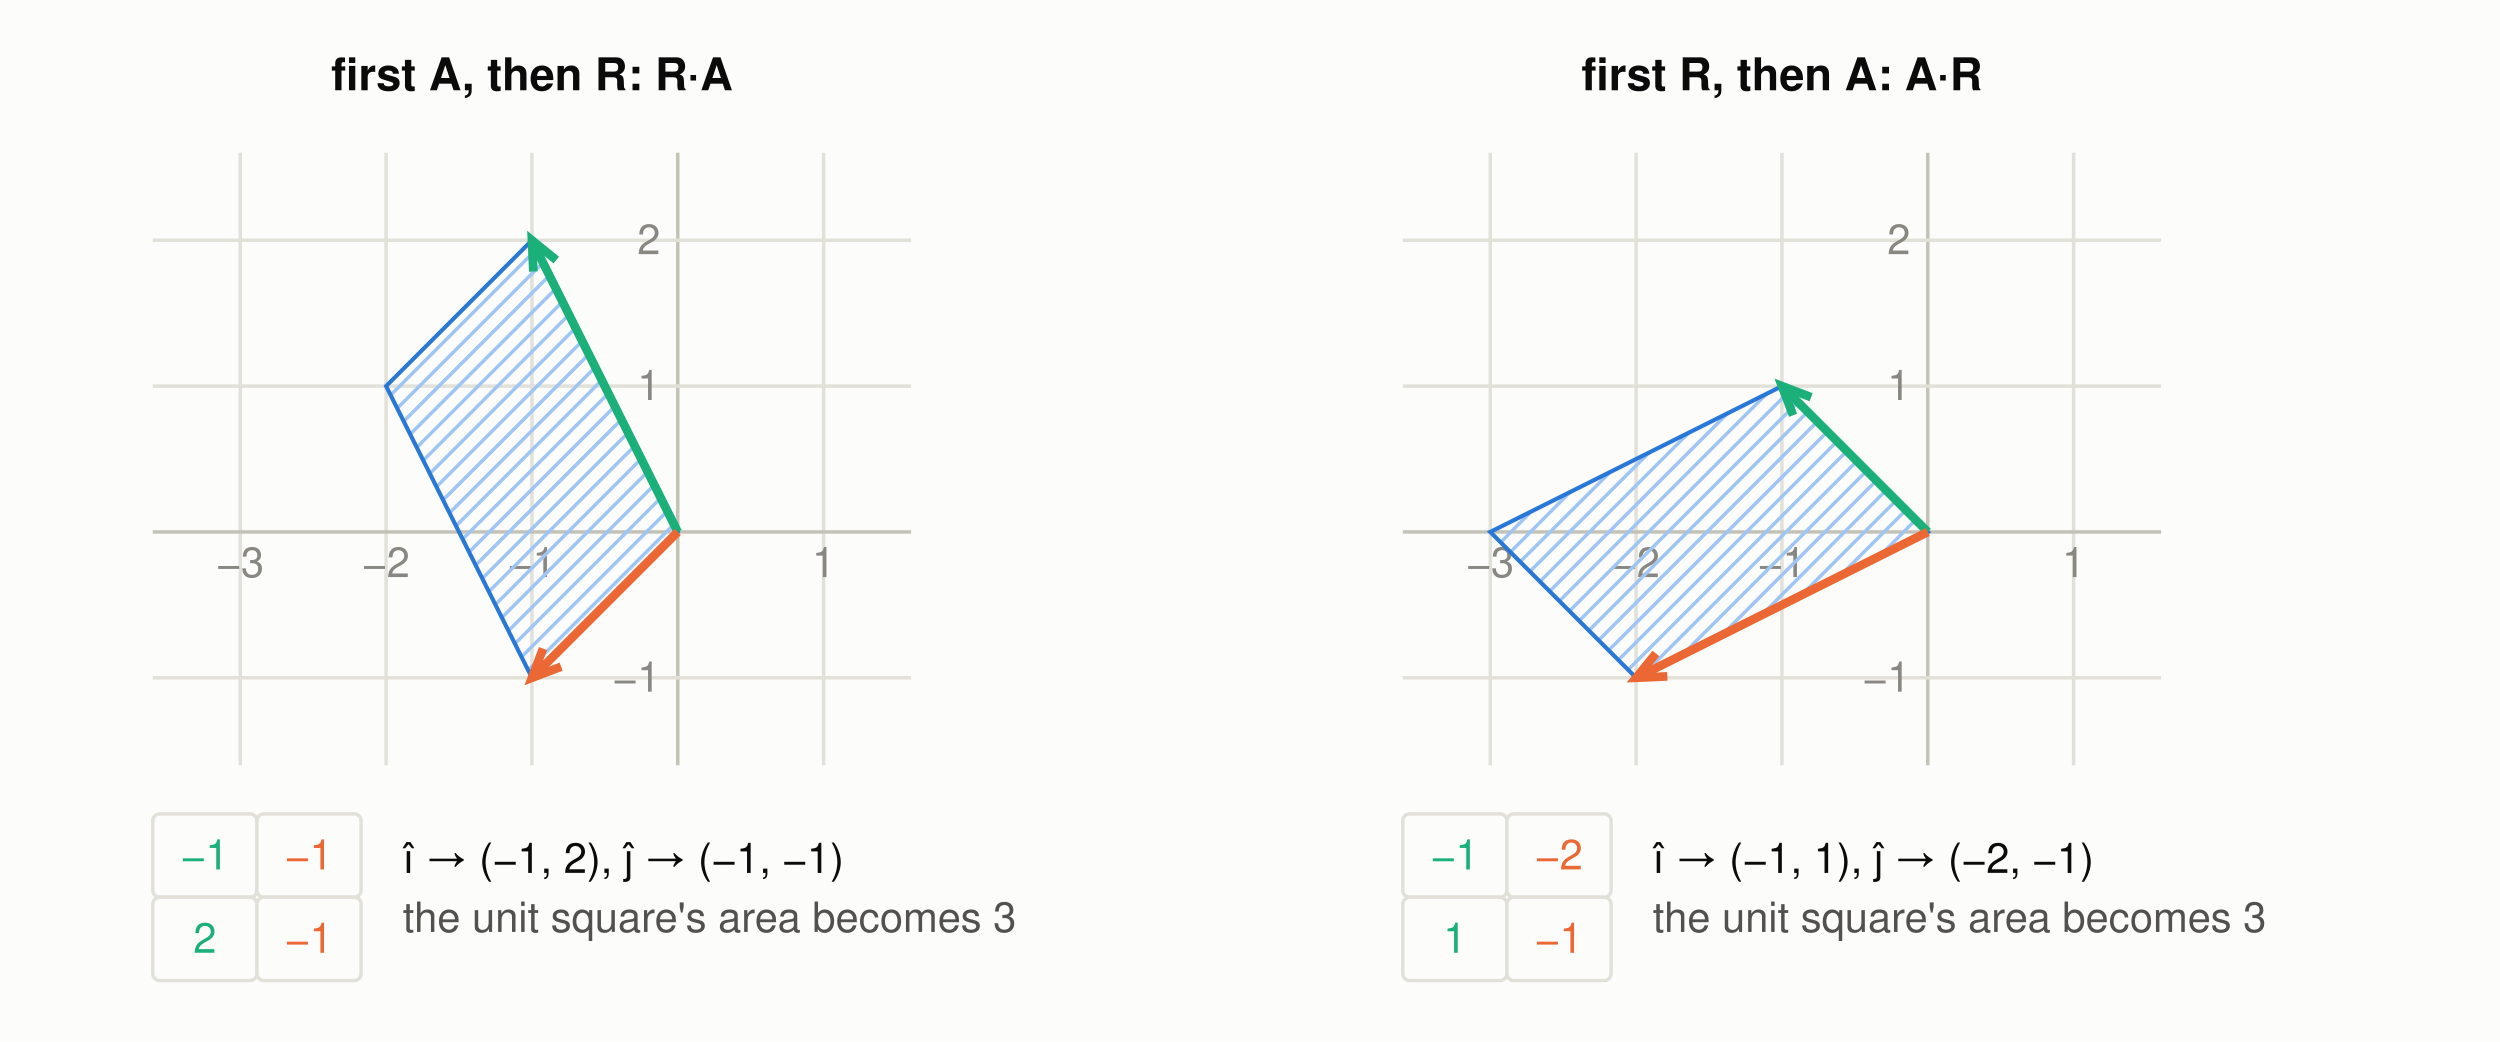
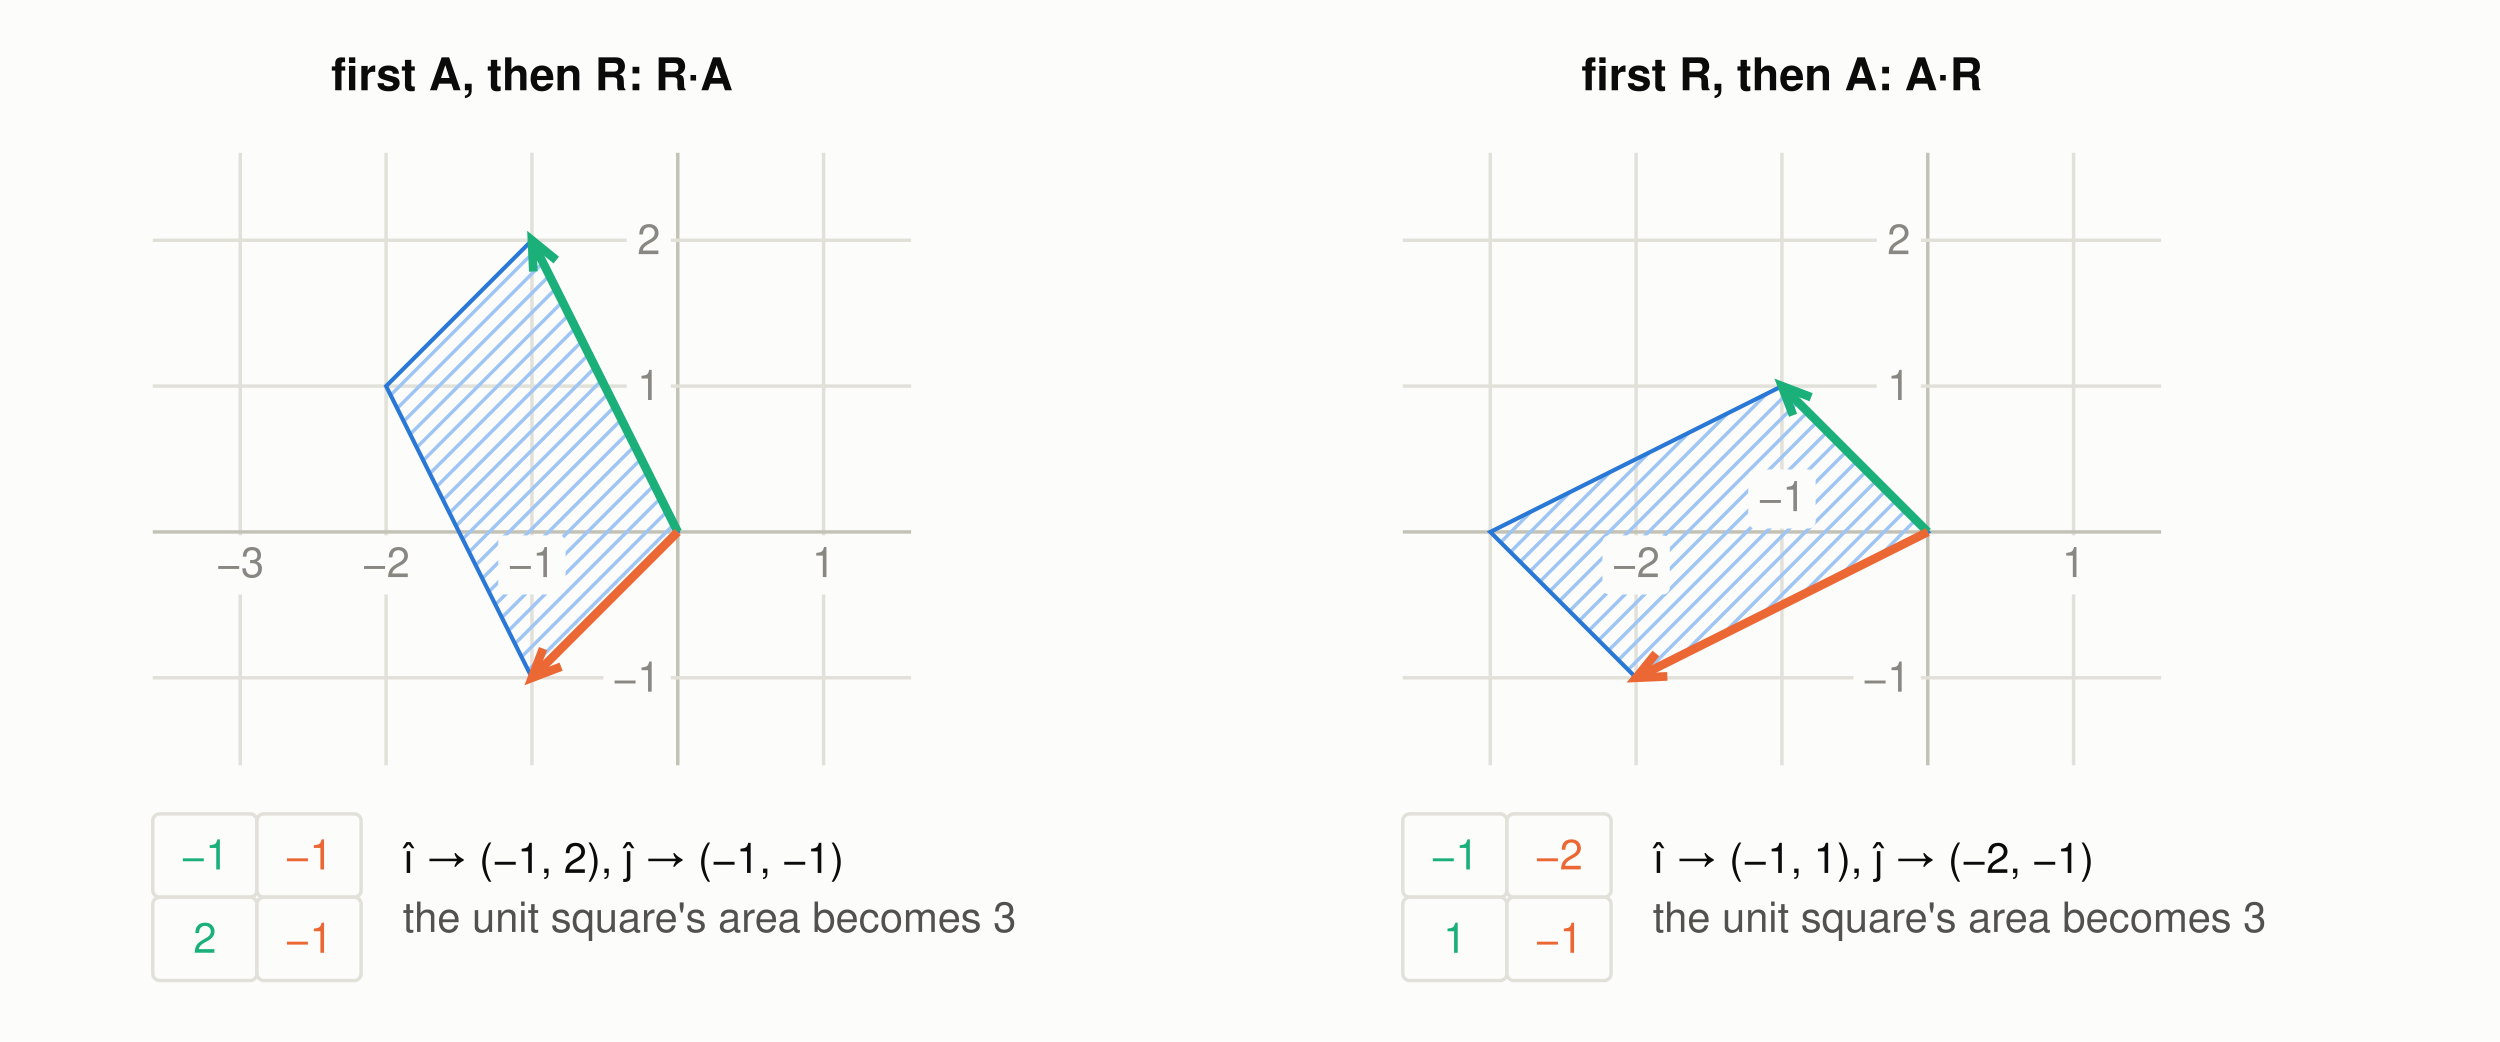
<svg xmlns="http://www.w3.org/2000/svg" viewBox="0 0 720 300" width="720" height="300" role="img" aria-labelledby="title desc">
  <rect width="720" height="300" fill="#fcfcfb" />
  <g font-family="system-ui, -apple-system, 'Segoe UI', Helvetica, Arial, sans-serif" font-size="12" fill="#0b0b0b">
    <line x1="69.2" y1="220.4" x2="69.2" y2="44" stroke="#e1e0d9" stroke-width="1" />
    <line x1="111.2" y1="220.4" x2="111.2" y2="44" stroke="#e1e0d9" stroke-width="1" />
    <line x1="153.2" y1="220.4" x2="153.2" y2="44" stroke="#e1e0d9" stroke-width="1" />
    <line x1="195.2" y1="220.4" x2="195.2" y2="44" stroke="#c3c2b7" stroke-width="1" />
    <line x1="237.2" y1="220.4" x2="237.2" y2="44" stroke="#e1e0d9" stroke-width="1" />
    <line x1="44" y1="195.2" x2="262.4" y2="195.2" stroke="#e1e0d9" stroke-width="1" />
    <line x1="44" y1="153.2" x2="262.4" y2="153.2" stroke="#c3c2b7" stroke-width="1" />
    <line x1="44" y1="111.2" x2="262.4" y2="111.2" stroke="#e1e0d9" stroke-width="1" />
    <line x1="44" y1="69.2" x2="262.4" y2="69.2" stroke="#e1e0d9" stroke-width="1" />
-     <text x="69.2" y="166.2" fill="#898781" text-anchor="middle">−3</text>
-     <text x="111.2" y="166.2" fill="#898781" text-anchor="middle">−2</text>
-     <text x="153.2" y="166.2" fill="#898781" text-anchor="middle">−1</text>
-     <text x="237.2" y="166.2" fill="#898781" text-anchor="middle">1</text>
-     <text x="190.2" y="199.2" fill="#898781" text-anchor="end">−1</text>
-     <text x="190.2" y="115.2" fill="#898781" text-anchor="end">1</text>
-     <text x="190.2" y="73.2" fill="#898781" text-anchor="end">2</text>
    <line x1="112.5" y1="113.8" x2="154.5" y2="71.8" stroke="#9ec5f4" stroke-width="1" />
    <line x1="114.4" y1="117.6" x2="156.4" y2="75.6" stroke="#9ec5f4" stroke-width="1" />
    <line x1="116.3" y1="121.3" x2="158.3" y2="79.3" stroke="#9ec5f4" stroke-width="1" />
    <line x1="118.1" y1="125.1" x2="160.1" y2="83.1" stroke="#9ec5f4" stroke-width="1" />
    <line x1="120.0" y1="128.9" x2="162.0" y2="86.9" stroke="#9ec5f4" stroke-width="1" />
    <line x1="121.9" y1="132.6" x2="163.9" y2="90.6" stroke="#9ec5f4" stroke-width="1" />
    <line x1="123.8" y1="136.4" x2="165.8" y2="94.4" stroke="#9ec5f4" stroke-width="1" />
    <line x1="125.7" y1="140.2" x2="167.7" y2="98.2" stroke="#9ec5f4" stroke-width="1" />
    <line x1="127.6" y1="144.0" x2="169.6" y2="102.0" stroke="#9ec5f4" stroke-width="1" />
    <line x1="129.5" y1="147.7" x2="171.5" y2="105.7" stroke="#9ec5f4" stroke-width="1" />
    <line x1="131.3" y1="151.5" x2="173.3" y2="109.5" stroke="#9ec5f4" stroke-width="1" />
    <line x1="133.2" y1="155.3" x2="175.2" y2="113.3" stroke="#9ec5f4" stroke-width="1" />
    <line x1="135.1" y1="159.0" x2="177.1" y2="117.0" stroke="#9ec5f4" stroke-width="1" />
    <line x1="137.0" y1="162.8" x2="179.0" y2="120.8" stroke="#9ec5f4" stroke-width="1" />
    <line x1="138.9" y1="166.6" x2="180.9" y2="124.6" stroke="#9ec5f4" stroke-width="1" />
    <line x1="140.8" y1="170.4" x2="182.8" y2="128.4" stroke="#9ec5f4" stroke-width="1" />
    <line x1="142.7" y1="174.1" x2="184.7" y2="132.1" stroke="#9ec5f4" stroke-width="1" />
    <line x1="144.5" y1="177.9" x2="186.5" y2="135.9" stroke="#9ec5f4" stroke-width="1" />
    <line x1="146.4" y1="181.7" x2="188.4" y2="139.7" stroke="#9ec5f4" stroke-width="1" />
    <line x1="148.3" y1="185.4" x2="190.3" y2="143.4" stroke="#9ec5f4" stroke-width="1" />
    <line x1="150.2" y1="189.2" x2="192.2" y2="147.2" stroke="#9ec5f4" stroke-width="1" />
    <line x1="152.1" y1="193.0" x2="194.1" y2="151.0" stroke="#9ec5f4" stroke-width="1" />
    <path d="M195.2 153.2 L153.2 69.2 L111.2 111.2 L153.2 195.2 Z" fill="none" stroke="#2a78d6" stroke-width="1.2" />
+     <rect x="59.5" y="154.2" width="19.4" height="17" rx="2" fill="#fcfcfb" />
+     <text x="69.2" y="166.2" fill="#898781" text-anchor="middle">−3</text>
+     <rect x="101.5" y="154.2" width="19.4" height="17" rx="2" fill="#fcfcfb" />
+     <text x="111.2" y="166.2" fill="#898781" text-anchor="middle">−2</text>
+     <rect x="143.5" y="154.2" width="19.4" height="17" rx="2" fill="#fcfcfb" />
+     <text x="153.2" y="166.2" fill="#898781" text-anchor="middle">−1</text>
+     <rect x="230.8" y="154.2" width="12.7" height="17" rx="2" fill="#fcfcfb" />
+     <text x="237.2" y="166.2" fill="#898781" text-anchor="middle">1</text>
+     <rect x="173.8" y="187.2" width="19.4" height="17" rx="2" fill="#fcfcfb" />
+     <text x="190.2" y="199.2" fill="#898781" text-anchor="end">−1</text>
+     <rect x="180.5" y="103.2" width="12.7" height="17" rx="2" fill="#fcfcfb" />
+     <text x="190.2" y="115.2" fill="#898781" text-anchor="end">1</text>
+     <rect x="180.5" y="61.2" width="12.7" height="17" rx="2" fill="#fcfcfb" />
+     <text x="190.2" y="73.2" fill="#898781" text-anchor="end">2</text>
    <line x1="195.2" y1="153.2" x2="153.6" y2="70.1" stroke="#1baf7a" stroke-width="2.5" />
    <path d="M153.6 78.2 L153.2 69.2 L160.2 74.9" fill="none" stroke="#1baf7a" stroke-width="2.5" />
    <line x1="195.2" y1="153.2" x2="153.9" y2="194.5" stroke="#eb6834" stroke-width="2.5" />
    <path d="M161.6 192 L153.2 195.2 L156.4 186.8" fill="none" stroke="#eb6834" stroke-width="2.5" />
    <text x="153.2" y="26" font-size="13" text-anchor="middle" font-weight="600">first A, then R: R·A</text>
    <rect x="44" y="234.4" width="30" height="24" rx="2" fill="#fcfcfb" stroke="#e1e0d9" stroke-width="1" />
    <text x="59" y="250.4" fill="#1baf7a" text-anchor="middle">−1</text>
    <rect x="74" y="234.4" width="30" height="24" rx="2" fill="#fcfcfb" stroke="#e1e0d9" stroke-width="1" />
    <text x="89" y="250.4" fill="#eb6834" text-anchor="middle">−1</text>
    <rect x="44" y="258.4" width="30" height="24" rx="2" fill="#fcfcfb" stroke="#e1e0d9" stroke-width="1" />
    <text x="59" y="274.4" fill="#1baf7a" text-anchor="middle">2</text>
    <rect x="74" y="258.4" width="30" height="24" rx="2" fill="#fcfcfb" stroke="#e1e0d9" stroke-width="1" />
    <text x="89" y="274.4" fill="#eb6834" text-anchor="middle">−1</text>
    <text x="116" y="251.4">î → (−1, 2), ĵ → (−1, −1)</text>
    <text x="116" y="268.4" fill="#52514e">the unit square's area becomes 3</text>
    <line x1="429.2" y1="220.4" x2="429.2" y2="44" stroke="#e1e0d9" stroke-width="1" />
    <line x1="471.2" y1="220.4" x2="471.2" y2="44" stroke="#e1e0d9" stroke-width="1" />
    <line x1="513.2" y1="220.4" x2="513.2" y2="44" stroke="#e1e0d9" stroke-width="1" />
    <line x1="555.2" y1="220.4" x2="555.2" y2="44" stroke="#c3c2b7" stroke-width="1" />
    <line x1="597.2" y1="220.4" x2="597.2" y2="44" stroke="#e1e0d9" stroke-width="1" />
    <line x1="404" y1="195.2" x2="622.4" y2="195.2" stroke="#e1e0d9" stroke-width="1" />
    <line x1="404" y1="153.2" x2="622.4" y2="153.2" stroke="#c3c2b7" stroke-width="1" />
    <line x1="404" y1="111.2" x2="622.4" y2="111.2" stroke="#e1e0d9" stroke-width="1" />
    <line x1="404" y1="69.2" x2="622.4" y2="69.2" stroke="#e1e0d9" stroke-width="1" />
-     <text x="429.2" y="166.2" fill="#898781" text-anchor="middle">−3</text>
-     <text x="471.2" y="166.2" fill="#898781" text-anchor="middle">−2</text>
-     <text x="513.2" y="166.2" fill="#898781" text-anchor="middle">−1</text>
-     <text x="597.2" y="166.2" fill="#898781" text-anchor="middle">1</text>
-     <text x="550.2" y="199.2" fill="#898781" text-anchor="end">−1</text>
-     <text x="550.2" y="115.2" fill="#898781" text-anchor="end">1</text>
-     <text x="550.2" y="73.2" fill="#898781" text-anchor="end">2</text>
    <line x1="429.3" y1="153.3" x2="429.7" y2="152.9" stroke="#9ec5f4" stroke-width="1" />
    <line x1="432.2" y1="156.2" x2="441.0" y2="147.3" stroke="#9ec5f4" stroke-width="1" />
    <line x1="435.0" y1="159.0" x2="452.3" y2="141.6" stroke="#9ec5f4" stroke-width="1" />
    <line x1="437.8" y1="161.8" x2="463.7" y2="136.0" stroke="#9ec5f4" stroke-width="1" />
    <line x1="440.6" y1="164.6" x2="475.0" y2="130.3" stroke="#9ec5f4" stroke-width="1" />
    <line x1="443.5" y1="167.5" x2="486.3" y2="124.7" stroke="#9ec5f4" stroke-width="1" />
    <line x1="446.3" y1="170.3" x2="497.6" y2="119.0" stroke="#9ec5f4" stroke-width="1" />
    <line x1="449.1" y1="173.1" x2="508.9" y2="113.3" stroke="#9ec5f4" stroke-width="1" />
    <line x1="452.0" y1="176.0" x2="515.0" y2="113.0" stroke="#9ec5f4" stroke-width="1" />
    <line x1="454.8" y1="178.8" x2="517.8" y2="115.8" stroke="#9ec5f4" stroke-width="1" />
    <line x1="457.6" y1="181.6" x2="520.6" y2="118.6" stroke="#9ec5f4" stroke-width="1" />
    <line x1="460.4" y1="184.4" x2="523.4" y2="121.4" stroke="#9ec5f4" stroke-width="1" />
    <line x1="463.3" y1="187.3" x2="526.3" y2="124.3" stroke="#9ec5f4" stroke-width="1" />
    <line x1="466.1" y1="190.1" x2="529.1" y2="127.1" stroke="#9ec5f4" stroke-width="1" />
    <line x1="468.9" y1="192.9" x2="531.9" y2="129.9" stroke="#9ec5f4" stroke-width="1" />
    <line x1="473.4" y1="194.1" x2="534.8" y2="132.8" stroke="#9ec5f4" stroke-width="1" />
    <line x1="484.7" y1="188.4" x2="537.6" y2="135.6" stroke="#9ec5f4" stroke-width="1" />
    <line x1="496.0" y1="182.8" x2="540.4" y2="138.4" stroke="#9ec5f4" stroke-width="1" />
    <line x1="507.4" y1="177.1" x2="543.2" y2="141.2" stroke="#9ec5f4" stroke-width="1" />
    <line x1="518.7" y1="171.5" x2="546.1" y2="144.1" stroke="#9ec5f4" stroke-width="1" />
    <line x1="530.0" y1="165.8" x2="548.9" y2="146.9" stroke="#9ec5f4" stroke-width="1" />
    <line x1="541.3" y1="160.2" x2="551.7" y2="149.7" stroke="#9ec5f4" stroke-width="1" />
    <line x1="552.6" y1="154.5" x2="554.6" y2="152.6" stroke="#9ec5f4" stroke-width="1" />
    <path d="M555.2 153.2 L513.2 111.2 L429.2 153.2 L471.2 195.2 Z" fill="none" stroke="#2a78d6" stroke-width="1.2" />
+     <rect x="461.5" y="154.2" width="19.4" height="17" rx="2" fill="#fcfcfb" />
+     <text x="471.2" y="166.2" fill="#898781" text-anchor="middle">−2</text>
+     <rect x="503.5" y="135.2" width="19.4" height="17" rx="2" fill="#fcfcfb" />
+     <text x="513.2" y="147.2" fill="#898781" text-anchor="middle">−1</text>
+     <rect x="590.8" y="154.2" width="12.7" height="17" rx="2" fill="#fcfcfb" />
+     <text x="597.2" y="166.2" fill="#898781" text-anchor="middle">1</text>
+     <rect x="533.8" y="187.2" width="19.4" height="17" rx="2" fill="#fcfcfb" />
+     <text x="550.2" y="199.2" fill="#898781" text-anchor="end">−1</text>
+     <rect x="540.5" y="103.2" width="12.7" height="17" rx="2" fill="#fcfcfb" />
+     <text x="550.2" y="115.2" fill="#898781" text-anchor="end">1</text>
+     <rect x="540.5" y="61.2" width="12.7" height="17" rx="2" fill="#fcfcfb" />
+     <text x="550.2" y="73.2" fill="#898781" text-anchor="end">2</text>
    <line x1="555.2" y1="153.2" x2="513.9" y2="111.9" stroke="#1baf7a" stroke-width="2.5" />
    <path d="M516.4 119.6 L513.2 111.2 L521.6 114.4" fill="none" stroke="#1baf7a" stroke-width="2.5" />
    <line x1="555.2" y1="153.2" x2="472.1" y2="194.8" stroke="#eb6834" stroke-width="2.5" />
    <path d="M480.2 194.8 L471.2 195.2 L476.9 188.2" fill="none" stroke="#eb6834" stroke-width="2.5" />
    <text x="513.2" y="26" font-size="13" text-anchor="middle" font-weight="600">first R, then A: A·R</text>
    <rect x="404" y="234.4" width="30" height="24" rx="2" fill="#fcfcfb" stroke="#e1e0d9" stroke-width="1" />
    <text x="419" y="250.4" fill="#1baf7a" text-anchor="middle">−1</text>
    <rect x="434" y="234.4" width="30" height="24" rx="2" fill="#fcfcfb" stroke="#e1e0d9" stroke-width="1" />
    <text x="449" y="250.4" fill="#eb6834" text-anchor="middle">−2</text>
    <rect x="404" y="258.4" width="30" height="24" rx="2" fill="#fcfcfb" stroke="#e1e0d9" stroke-width="1" />
    <text x="419" y="274.4" fill="#1baf7a" text-anchor="middle">1</text>
    <rect x="434" y="258.4" width="30" height="24" rx="2" fill="#fcfcfb" stroke="#e1e0d9" stroke-width="1" />
    <text x="449" y="274.4" fill="#eb6834" text-anchor="middle">−1</text>
    <text x="476" y="251.4">î → (−1, 1), ĵ → (−2, −1)</text>
    <text x="476" y="268.4" fill="#52514e">the unit square's area becomes 3</text>
  </g>
</svg>
